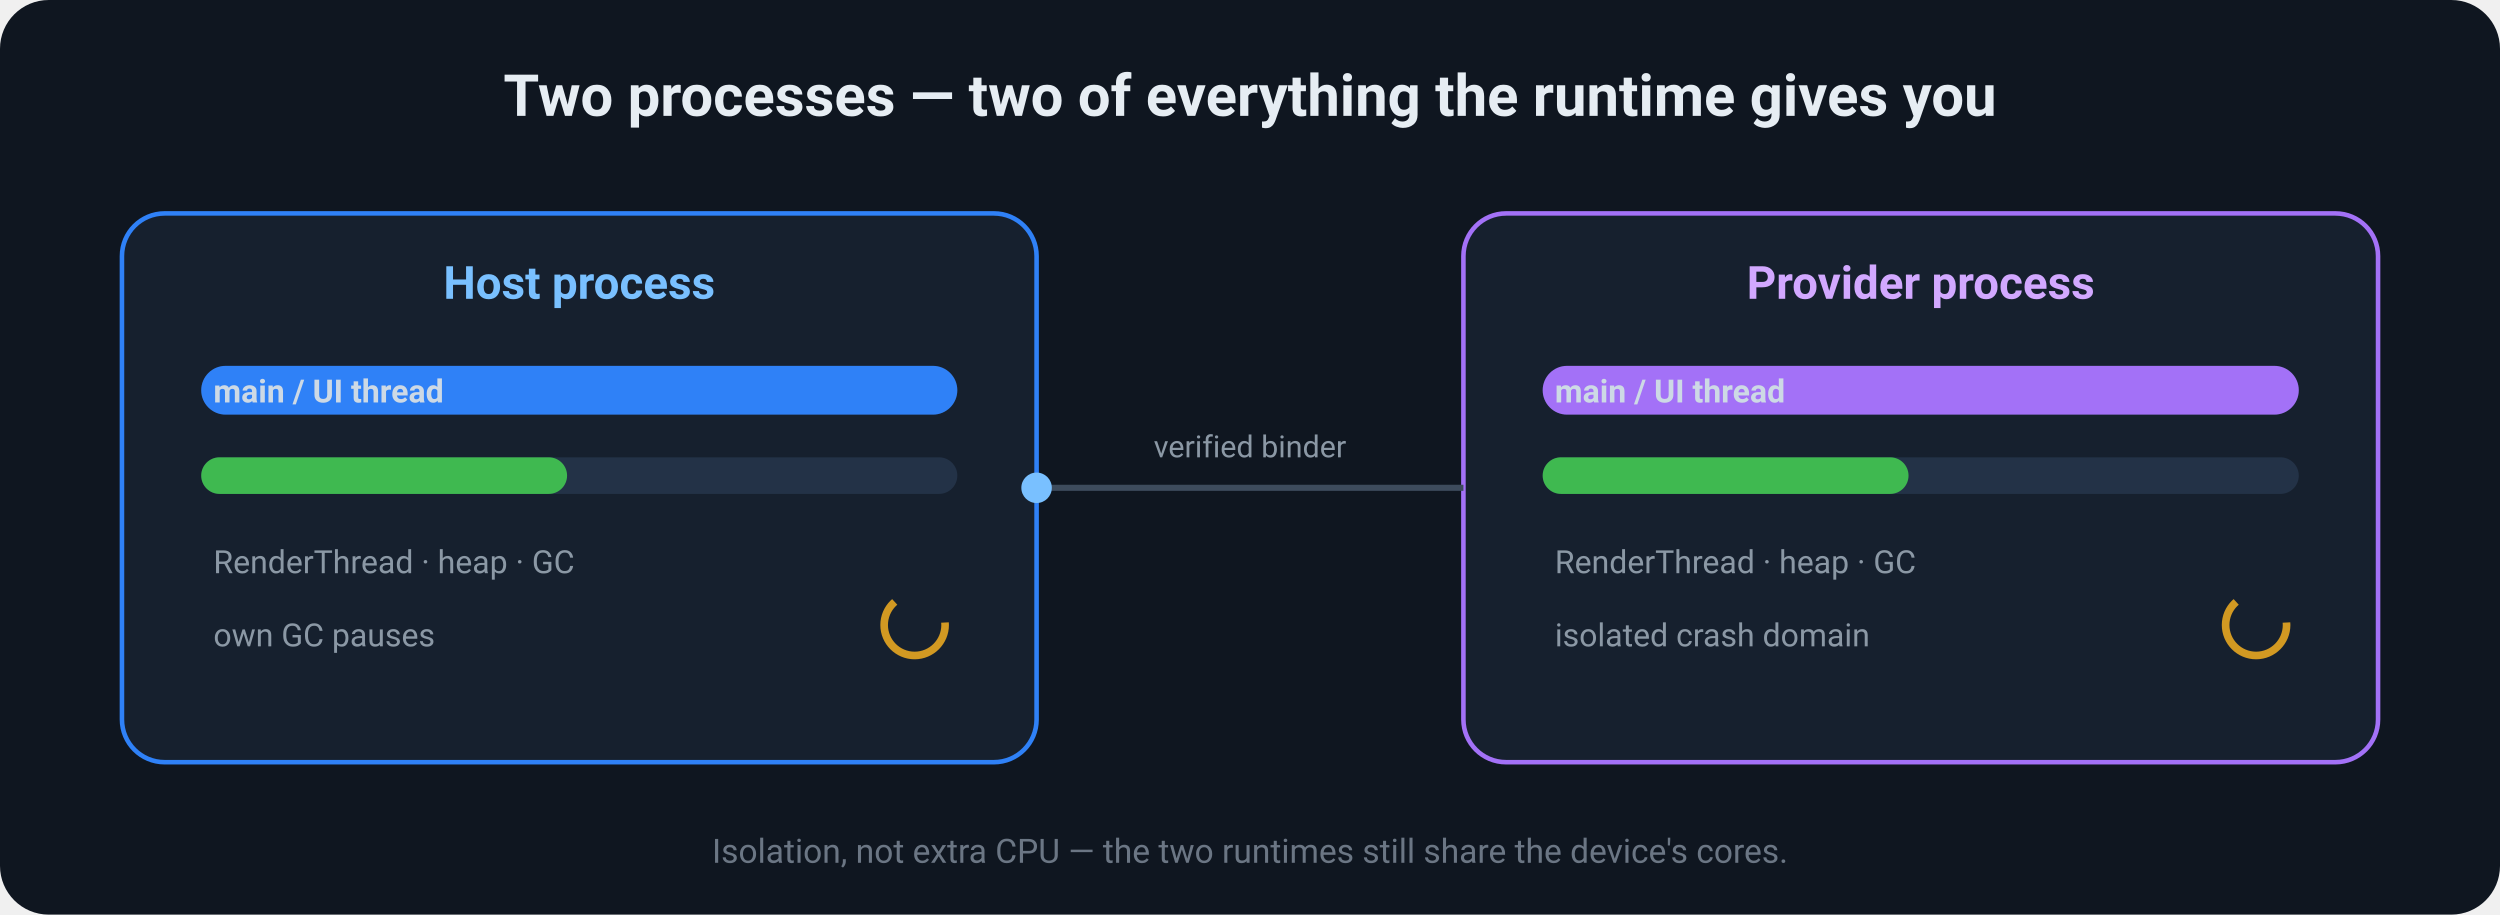
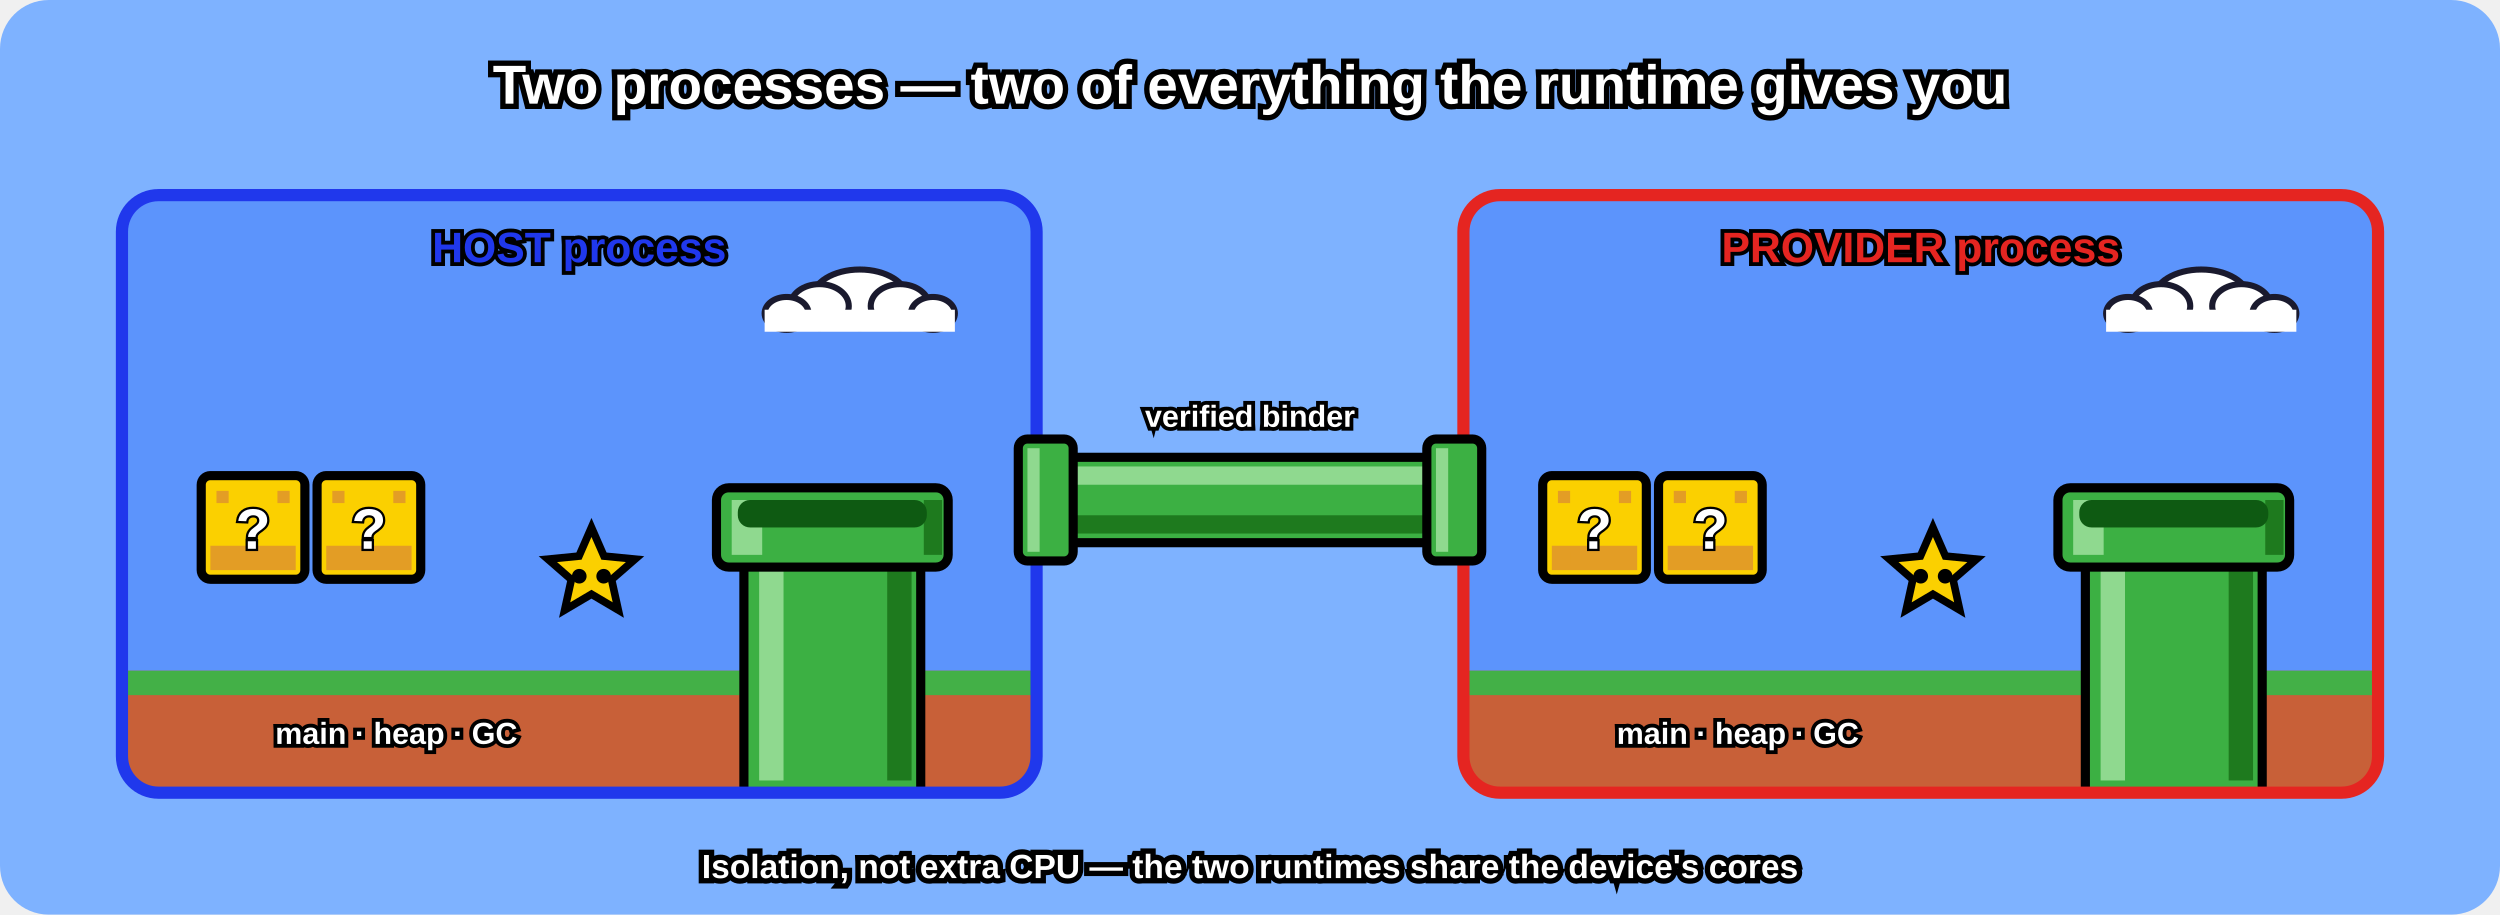
- <svg xmlns="http://www.w3.org/2000/svg" viewBox="0 0 820 300" font-family="ui-sans-serif,system-ui,Segoe UI,Roboto,sans-serif">
-   <rect width="820" height="300" rx="16" fill="#0f1620" />
-   <text x="410" y="38" text-anchor="middle" fill="#e6edf3" font-size="19" font-weight="700">Two processes — two of everything the runtime gives you</text>
-   <g>
-     <rect x="40" y="70" width="300" height="180" rx="14" fill="#16202e" stroke="#2f81f7" stroke-width="1.5" />
-     <text x="190" y="98" text-anchor="middle" fill="#79c0ff" font-size="15" font-weight="700">Host process</text>
-     <rect x="66" y="120" width="248" height="16" rx="8" fill="#233247" />
-     <rect x="66" y="120" width="248" height="16" rx="8" fill="#2f81f7">
-       <animate attributeName="opacity" values="0.35;1;0.35" dur="1.5s" repeatCount="indefinite" />
-     </rect>
-     <text x="70" y="132" fill="#cdd9e5" font-size="10.5" font-weight="600">main / UI thread</text>
-     <rect x="66" y="150" width="248" height="12" rx="6" fill="#233247" />
-     <rect x="66" y="150" width="120" height="12" rx="6" fill="#3fb950">
-       <animate attributeName="width" values="30;220;30" dur="2.1s" repeatCount="indefinite" />
-     </rect>
-     <text x="70" y="188" fill="#8b98a5" font-size="10.5">RenderThread · heap · GC</text>
-     <g transform="translate(300,205)">
-       <circle r="10" fill="none" stroke="#d29922" stroke-width="2.5" stroke-dasharray="40 22">
-         <animateTransform attributeName="transform" type="rotate" from="0" to="360" dur="2.6s" repeatCount="indefinite" />
-       </circle>
+ <svg xmlns="http://www.w3.org/2000/svg" viewBox="0 0 820 300">
+   <defs>
+     <clipPath id="card">
+       <rect width="820" height="300" rx="16" />
+     </clipPath>
+   </defs>
+   <g clip-path="url(#card)">
+     <rect width="820" height="300" fill="#7EB2FF" />
+     <text x="410" y="34" text-anchor="middle" font-family="Arial Black,Arial,sans-serif" font-size="18" font-weight="900" fill="#FFFFFF" stroke="#000000" stroke-width="3.5" paint-order="stroke">Two processes — two of everything the runtime gives you</text>
+     <g>
+       <clipPath id="p40">
+         <rect x="40" y="64" width="300" height="196" rx="12" />
+       </clipPath>
+       <g clip-path="url(#p40)">
+         <rect x="40" y="64" width="300" height="196" fill="#5C94FC" />
+         <g>
+           <ellipse cx="282.0" cy="98.0" rx="15.6" ry="9.6" fill="#FFFFFF" stroke="#1a1a2e" stroke-width="2" />
+           <ellipse cx="268.8" cy="100.4" rx="9.6" ry="7.2" fill="#FFFFFF" stroke="#1a1a2e" stroke-width="2" />
+           <ellipse cx="295.2" cy="100.4" rx="9.6" ry="7.2" fill="#FFFFFF" stroke="#1a1a2e" stroke-width="2" />
+           <ellipse cx="258.0" cy="102.8" rx="7.2" ry="5.4" fill="#FFFFFF" stroke="#1a1a2e" stroke-width="2" />
+           <ellipse cx="306.0" cy="102.8" rx="7.2" ry="5.4" fill="#FFFFFF" stroke="#1a1a2e" stroke-width="2" />
+           <rect x="250.8" y="101.6" width="62.4" height="7.2" fill="#FFFFFF" />
+         </g>
+         <rect x="40" y="220" width="300" height="40" fill="#C86038" />
+         <rect x="40" y="220" width="300" height="8" fill="#43B047" />
+         <g>
+           <rect x="244" y="184" width="58" height="76" fill="#3CB043" stroke="#000000" stroke-width="3" />
+           <rect x="249" y="186" width="8" height="70" fill="#8FD98F" />
+           <rect x="291" y="186" width="8" height="70" fill="#1E7A1E" />
+           <rect x="235" y="160" width="76" height="26" rx="4" fill="#3CB043" stroke="#000000" stroke-width="3" />
+           <rect x="240" y="164" width="10" height="18" fill="#8FD98F" />
+           <rect x="303" y="164" width="6" height="18" fill="#1E7A1E" />
+           <rect x="242" y="164" width="62" height="9" rx="4" fill="#0E5A12" />
+         </g>
+         <g>
+           <rect x="66" y="156" width="34" height="34" rx="3" fill="#FBD000" stroke="#000000" stroke-width="3" />
+           <rect x="69" y="179" width="28" height="8" fill="#E39D25" />
+           <rect x="71" y="161" width="4" height="4" fill="#E39D25" />
+           <rect x="91" y="161" width="4" height="4" fill="#E39D25" />
+           <rect x="71" y="181" width="4" height="4" fill="#E39D25" />
+           <rect x="91" y="181" width="4" height="4" fill="#E39D25" />
+           <text x="83.0" y="180.0" text-anchor="middle" font-family="Arial Black,Arial,sans-serif" font-size="18.7" font-weight="900" fill="#FFFFFF" stroke="#000000" stroke-width="1.5" paint-order="stroke">?</text>
+         </g>
+         <g>
+           <rect x="104" y="156" width="34" height="34" rx="3" fill="#FBD000" stroke="#000000" stroke-width="3" />
+           <rect x="107" y="179" width="28" height="8" fill="#E39D25" />
+           <rect x="109" y="161" width="4" height="4" fill="#E39D25" />
+           <rect x="129" y="161" width="4" height="4" fill="#E39D25" />
+           <rect x="109" y="181" width="4" height="4" fill="#E39D25" />
+           <rect x="129" y="181" width="4" height="4" fill="#E39D25" />
+           <text x="121.0" y="180.0" text-anchor="middle" font-family="Arial Black,Arial,sans-serif" font-size="18.7" font-weight="900" fill="#FFFFFF" stroke="#000000" stroke-width="1.5" paint-order="stroke">?</text>
+         </g>
+         <g>
+           <animateTransform attributeName="transform" type="rotate" from="0 194 188" to="360 194 188" dur="3s" repeatCount="indefinite" />
+           <polygon points="194.0,173.0 198.1,182.4 208.3,183.4 200.6,190.1 202.8,200.1 194.0,194.9 185.2,200.1 187.4,190.1 179.7,183.4 189.9,182.4" fill="#FBD000" stroke="#000000" stroke-width="2.5" />
+           <circle cx="190" cy="189" r="2.4" fill="#000000" />
+           <circle cx="198" cy="189" r="2.4" fill="#000000" />
+         </g>
+       </g>
+       <rect x="40" y="64" width="300" height="196" rx="12" fill="none" stroke="#2038EC" stroke-width="4" />
+       <text x="190.0" y="86" text-anchor="middle" font-family="Arial,sans-serif" font-size="14" font-weight="700" fill="#2038EC" stroke="#000000" stroke-width="2.5" paint-order="stroke">HOST process</text>
+       <text x="130" y="244" text-anchor="middle" font-family="Arial,sans-serif" font-size="10" font-weight="700" fill="#FFFFFF" stroke="#000000" stroke-width="2.5" paint-order="stroke">main · heap · GC</text>
    </g>
-     <text x="70" y="212" fill="#8b98a5" font-size="10.5">own GC pauses</text>
+     <g>
+       <clipPath id="p480">
+         <rect x="480" y="64" width="300" height="196" rx="12" />
+       </clipPath>
+       <g clip-path="url(#p480)">
+         <rect x="480" y="64" width="300" height="196" fill="#5C94FC" />
+         <g>
+           <ellipse cx="722.0" cy="98.0" rx="15.6" ry="9.6" fill="#FFFFFF" stroke="#1a1a2e" stroke-width="2" />
+           <ellipse cx="708.8" cy="100.4" rx="9.6" ry="7.2" fill="#FFFFFF" stroke="#1a1a2e" stroke-width="2" />
+           <ellipse cx="735.2" cy="100.4" rx="9.6" ry="7.2" fill="#FFFFFF" stroke="#1a1a2e" stroke-width="2" />
+           <ellipse cx="698.0" cy="102.8" rx="7.2" ry="5.4" fill="#FFFFFF" stroke="#1a1a2e" stroke-width="2" />
+           <ellipse cx="746.0" cy="102.8" rx="7.2" ry="5.4" fill="#FFFFFF" stroke="#1a1a2e" stroke-width="2" />
+           <rect x="690.8" y="101.6" width="62.4" height="7.2" fill="#FFFFFF" />
+         </g>
+         <rect x="480" y="220" width="300" height="40" fill="#C86038" />
+         <rect x="480" y="220" width="300" height="8" fill="#43B047" />
+         <g>
+           <rect x="684" y="184" width="58" height="76" fill="#3CB043" stroke="#000000" stroke-width="3" />
+           <rect x="689" y="186" width="8" height="70" fill="#8FD98F" />
+           <rect x="731" y="186" width="8" height="70" fill="#1E7A1E" />
+           <rect x="675" y="160" width="76" height="26" rx="4" fill="#3CB043" stroke="#000000" stroke-width="3" />
+           <rect x="680" y="164" width="10" height="18" fill="#8FD98F" />
+           <rect x="743" y="164" width="6" height="18" fill="#1E7A1E" />
+           <rect x="682" y="164" width="62" height="9" rx="4" fill="#0E5A12" />
+         </g>
+         <g>
+           <rect x="506" y="156" width="34" height="34" rx="3" fill="#FBD000" stroke="#000000" stroke-width="3" />
+           <rect x="509" y="179" width="28" height="8" fill="#E39D25" />
+           <rect x="511" y="161" width="4" height="4" fill="#E39D25" />
+           <rect x="531" y="161" width="4" height="4" fill="#E39D25" />
+           <rect x="511" y="181" width="4" height="4" fill="#E39D25" />
+           <rect x="531" y="181" width="4" height="4" fill="#E39D25" />
+           <text x="523.0" y="180.0" text-anchor="middle" font-family="Arial Black,Arial,sans-serif" font-size="18.7" font-weight="900" fill="#FFFFFF" stroke="#000000" stroke-width="1.5" paint-order="stroke">?</text>
+         </g>
+         <g>
+           <rect x="544" y="156" width="34" height="34" rx="3" fill="#FBD000" stroke="#000000" stroke-width="3" />
+           <rect x="547" y="179" width="28" height="8" fill="#E39D25" />
+           <rect x="549" y="161" width="4" height="4" fill="#E39D25" />
+           <rect x="569" y="161" width="4" height="4" fill="#E39D25" />
+           <rect x="549" y="181" width="4" height="4" fill="#E39D25" />
+           <rect x="569" y="181" width="4" height="4" fill="#E39D25" />
+           <text x="561.0" y="180.0" text-anchor="middle" font-family="Arial Black,Arial,sans-serif" font-size="18.7" font-weight="900" fill="#FFFFFF" stroke="#000000" stroke-width="1.5" paint-order="stroke">?</text>
+         </g>
+         <g>
+           <animateTransform attributeName="transform" type="rotate" from="0 634 188" to="360 634 188" dur="3s" repeatCount="indefinite" />
+           <polygon points="634.0,173.0 638.1,182.4 648.3,183.4 640.6,190.1 642.8,200.1 634.0,194.9 625.2,200.1 627.4,190.1 619.7,183.4 629.9,182.4" fill="#FBD000" stroke="#000000" stroke-width="2.5" />
+           <circle cx="630" cy="189" r="2.4" fill="#000000" />
+           <circle cx="638" cy="189" r="2.4" fill="#000000" />
+         </g>
+       </g>
+       <rect x="480" y="64" width="300" height="196" rx="12" fill="none" stroke="#E52521" stroke-width="4" />
+       <text x="630.0" y="86" text-anchor="middle" font-family="Arial,sans-serif" font-size="14" font-weight="700" fill="#E52521" stroke="#000000" stroke-width="2.5" paint-order="stroke">PROVIDER process</text>
+       <text x="570" y="244" text-anchor="middle" font-family="Arial,sans-serif" font-size="10" font-weight="700" fill="#FFFFFF" stroke="#000000" stroke-width="2.5" paint-order="stroke">main · heap · GC</text>
+     </g>
+     <g>
+       <rect x="340" y="150" width="140" height="28" fill="#3CB043" stroke="#000000" stroke-width="3" />
+       <rect x="340" y="153" width="140" height="6" fill="#8FD98F" />
+       <rect x="340" y="169" width="140" height="6" fill="#1E7A1E" />
+       <rect x="334" y="144.0" width="18" height="40" rx="3" fill="#3CB043" stroke="#000000" stroke-width="3" />
+       <rect x="337" y="147.0" width="4" height="34" fill="#8FD98F" />
+       <rect x="468" y="144.0" width="18" height="40" rx="3" fill="#3CB043" stroke="#000000" stroke-width="3" />
+       <rect x="471" y="147.0" width="4" height="34" fill="#8FD98F" />
+     </g>
+     <clipPath id="bd">
+       <rect x="348" y="155.0" width="124" height="18" />
+     </clipPath>
+     <g clip-path="url(#bd)">
+       <g>
+         <animateTransform attributeName="transform" type="translate" values="352,0;470,0;352,0" dur="2.2s" repeatCount="indefinite" />
+         <g>
+           <ellipse cx="0" cy="164.0" rx="8" ry="8" fill="#FBD000" stroke="#000000" stroke-width="2.5">
+             <animate attributeName="rx" values="8;8;3;8;8" dur="1.1s" begin="0s" repeatCount="indefinite" />
+           </ellipse>
+           <ellipse cx="0" cy="164.0" rx="3" ry="5" fill="none" stroke="#E39D25" stroke-width="2">
+             <animate attributeName="rx" values="3;3;1;3;3" dur="1.1s" begin="0s" repeatCount="indefinite" />
+           </ellipse>
+         </g>
+       </g>
+     </g>
+     <text x="410" y="140" text-anchor="middle" font-family="Arial,sans-serif" font-size="10" font-weight="700" fill="#FFFFFF" stroke="#000000" stroke-width="2.5" paint-order="stroke">verified binder</text>
+     <text x="410" y="288" text-anchor="middle" font-family="Arial Black,Arial,sans-serif" font-size="11" font-weight="900" fill="#FFFFFF" stroke="#000000" stroke-width="3.5" paint-order="stroke">Isolation, not extra CPU — the two runtimes share the device's cores</text>
  </g>
-   <g>
-     <rect x="480" y="70" width="300" height="180" rx="14" fill="#16202e" stroke="#a371f7" stroke-width="1.5" />
-     <text x="630" y="98" text-anchor="middle" fill="#d2a8ff" font-size="15" font-weight="700">Provider process</text>
-     <rect x="506" y="120" width="248" height="16" rx="8" fill="#233247" />
-     <rect x="506" y="120" width="248" height="16" rx="8" fill="#a371f7">
-       <animate attributeName="opacity" values="1;0.35;1" dur="1.5s" repeatCount="indefinite" />
-     </rect>
-     <text x="510" y="132" fill="#cdd9e5" font-size="10.5" font-weight="600">main / UI thread</text>
-     <rect x="506" y="150" width="248" height="12" rx="6" fill="#233247" />
-     <rect x="506" y="150" width="120" height="12" rx="6" fill="#3fb950">
-       <animate attributeName="width" values="220;30;220" dur="2.1s" repeatCount="indefinite" />
-     </rect>
-     <text x="510" y="188" fill="#8b98a5" font-size="10.5">RenderThread · heap · GC</text>
-     <g transform="translate(740,205)">
-       <circle r="10" fill="none" stroke="#d29922" stroke-width="2.5" stroke-dasharray="40 22">
-         <animateTransform attributeName="transform" type="rotate" from="360" to="0" dur="2.6s" repeatCount="indefinite" />
-       </circle>
-     </g>
-     <text x="510" y="212" fill="#8b98a5" font-size="10.5">isolated crash domain</text>
-   </g>
-   <line x1="340" y1="160" x2="480" y2="160" stroke="#3d4b5c" stroke-width="2" />
-   <circle cx="340" cy="160" r="5" fill="#79c0ff">
-     <animate attributeName="cx" values="340;480;340" dur="1.8s" repeatCount="indefinite" />
-     <animate attributeName="fill" values="#79c0ff;#d2a8ff;#79c0ff" dur="1.8s" repeatCount="indefinite" />
-   </circle>
-   <text x="410" y="150" text-anchor="middle" fill="#8b98a5" font-size="10">verified binder</text>
-   <text x="410" y="283" text-anchor="middle" fill="#6b7684" font-size="11">Isolation, not extra CPU — the two runtimes still share the device's cores.</text>
</svg>
